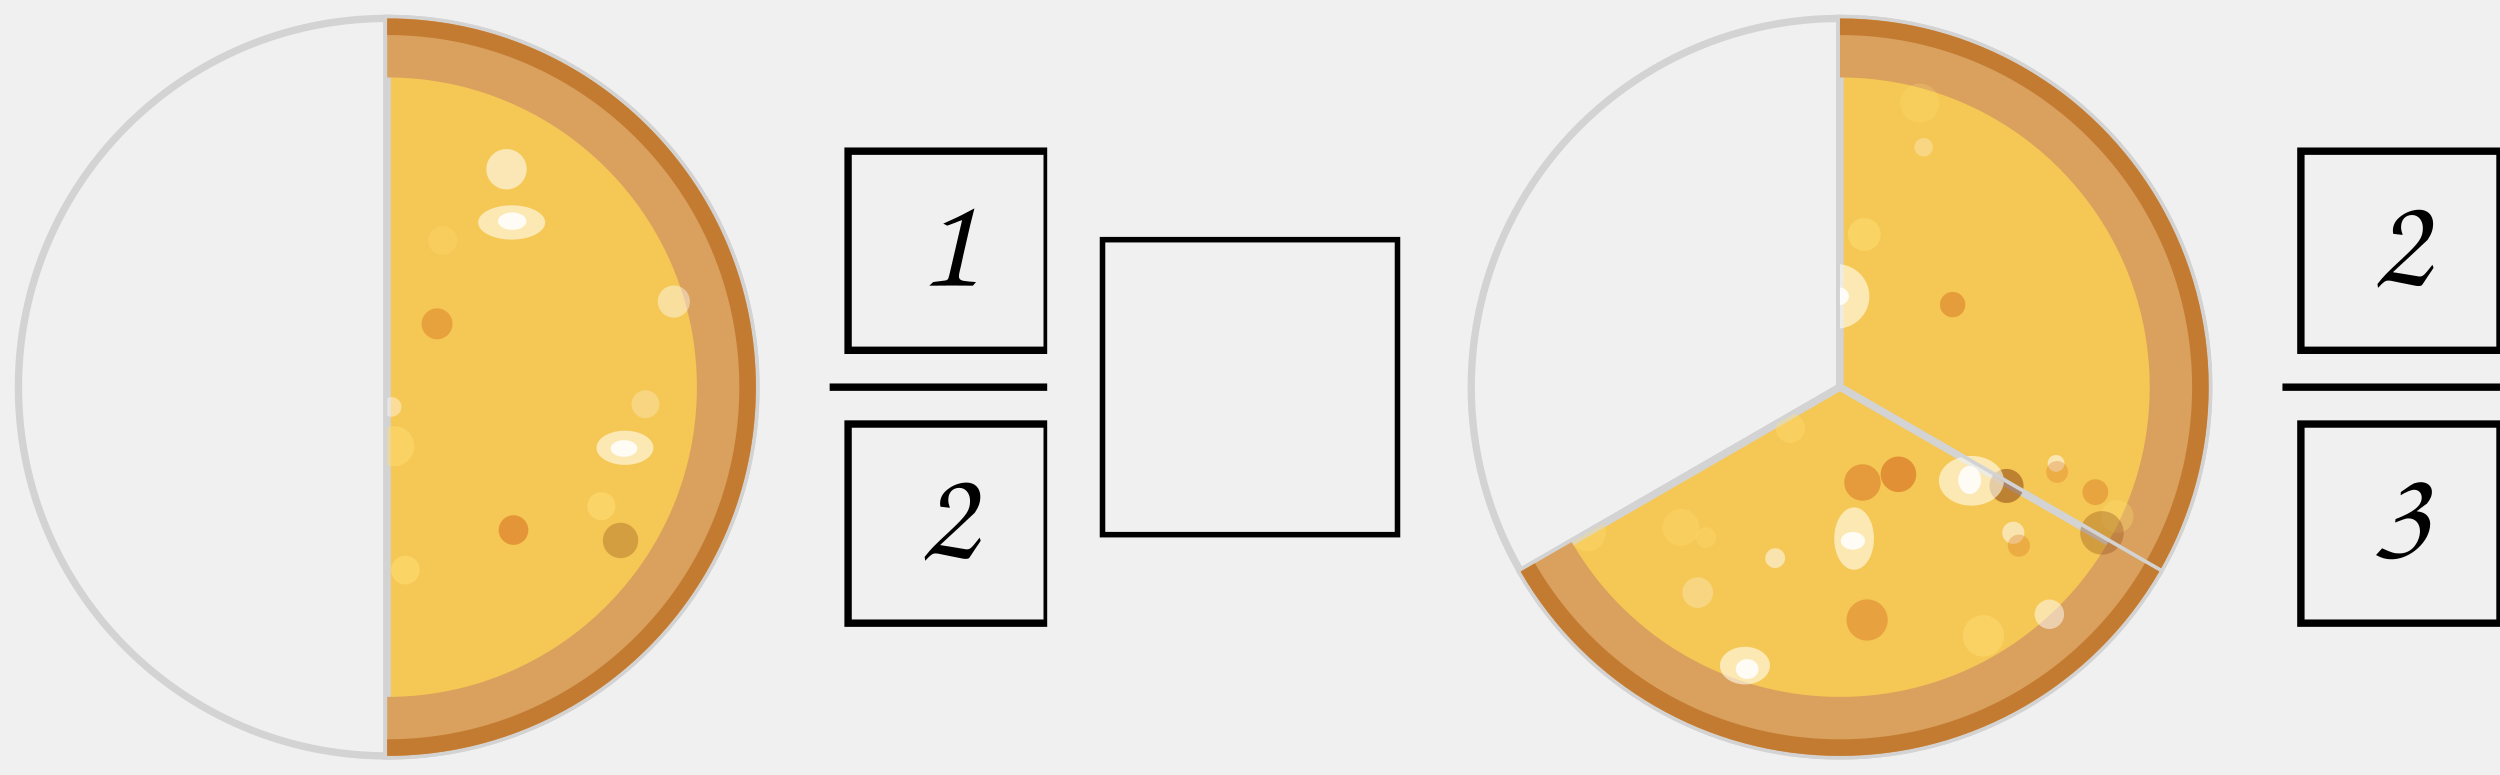
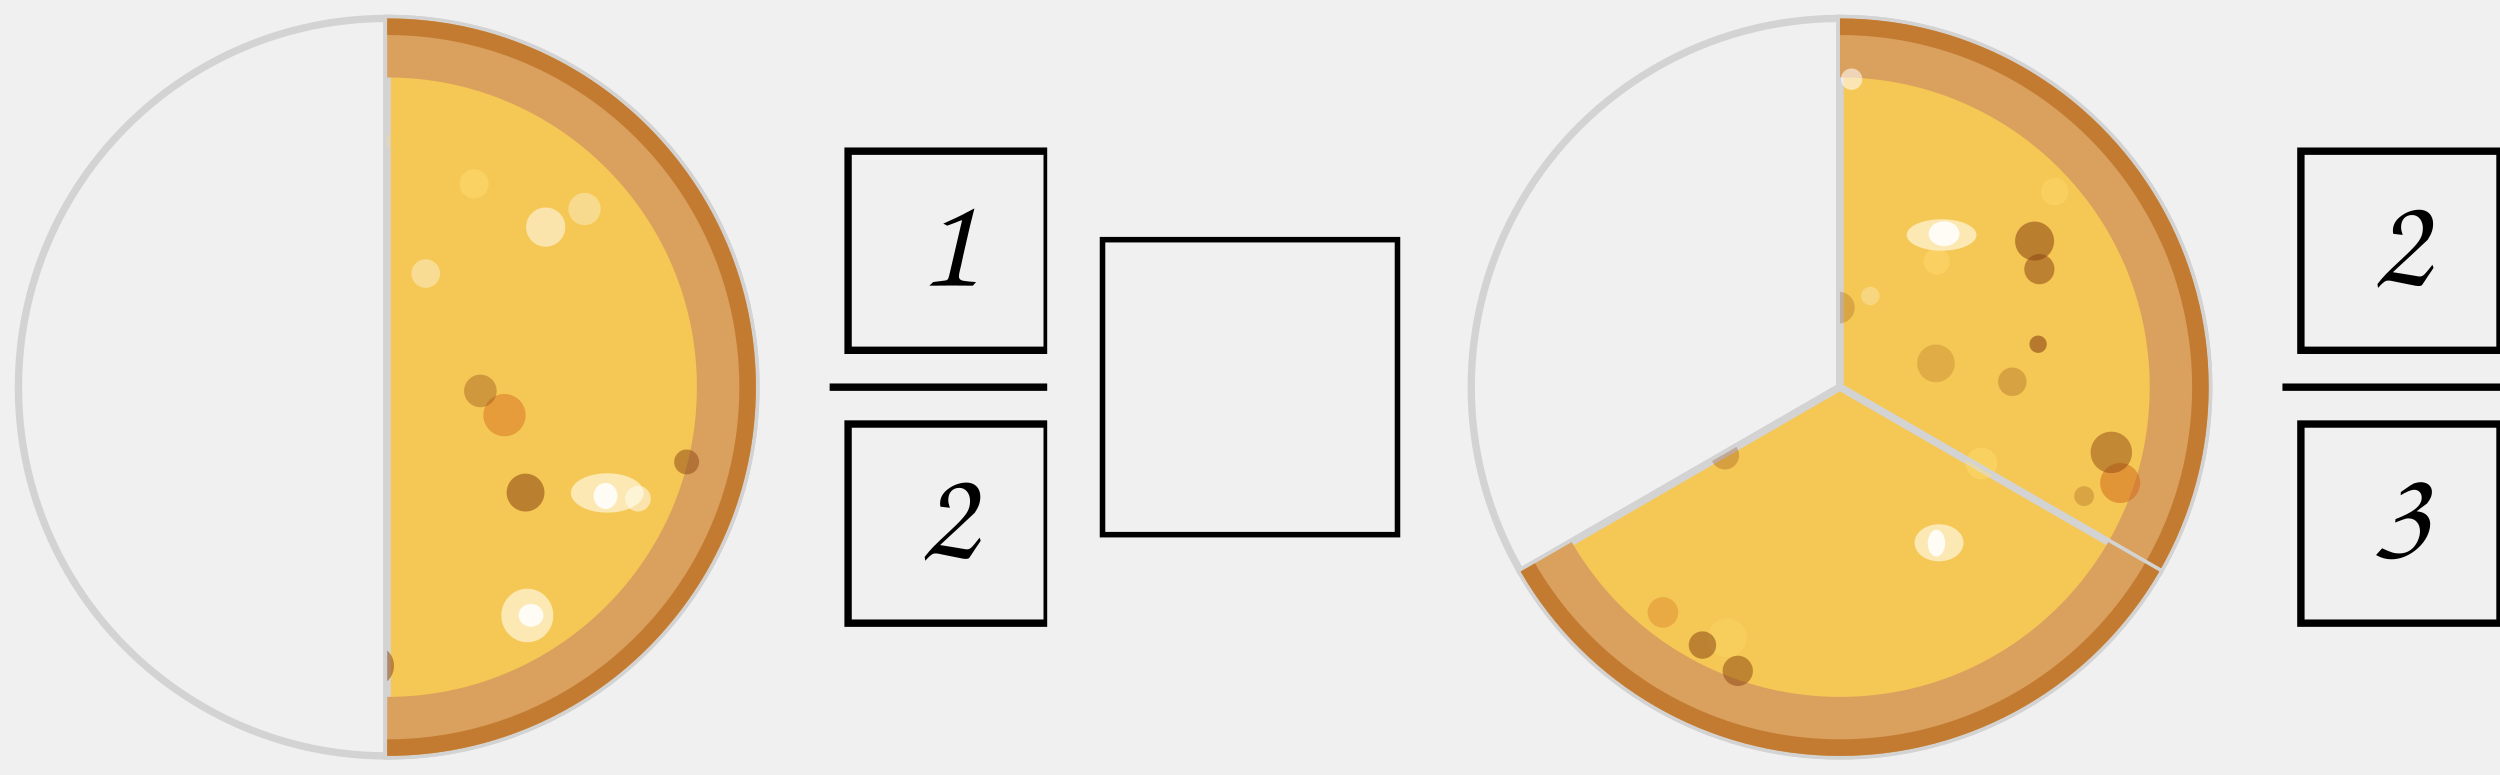
<svg xmlns="http://www.w3.org/2000/svg" xmlns:xlink="http://www.w3.org/1999/xlink" width="678.0" height="210.0">
  <svg x="0.0" y="0.0" width="284.0" height="210.0" viewBox="0 0 284.0 210">
    <defs>
-       <clipPath id="clip-4530514160-4530922320">
+       <clipPath id="clip-4532193808-4467286480">
        <path d="M105.0,105.0 L105.0,5.0 A100,100,0,0,1,105.0,205.0 Z" fill="none" />
      </clipPath>
    </defs>
    <g>
      <path d="M105.0,105.0 L105.0,5.0 A100,100,0,0,1,105.0,205.0 Z" fill="none" stroke="lightgray" stroke-width="2" />
      <path d="M105.0,105.0 L105.0,205.0 A100,100,0,0,1,105,5.0 Z" fill="none" stroke="lightgray" stroke-width="2" />
      <path d="M105.0,105.0 L105.0,5.0 A100,100,0,0,1,105.0,205.0 Z" fill="#F5C754" stroke="lightgray" stroke-width="2" />
-       <use xlink:href="#clip-4530514160-4530922320" />
-       <g clip-path="url(#clip-4530514160-4530922320)">
+       <use xlink:href="#clip-4532193808-4467286480" />
+       <g clip-path="url(#clip-4532193808-4467286480)">
        <circle cx="105.0" cy="105.0" r="92" stroke="#DAA05D" stroke-width="16" fill="none" />
        <circle cx="105.0" cy="105.0" r="98" stroke="#C37B32" stroke-width="5" fill="none" />
-         <circle cx="42.891" cy="76.29" r="4.436" fill="#D2691E" fill-opacity="0.392" />
-         <circle cx="139.258" cy="143.754" r="4.025" fill="#D2691E" fill-opacity="0.527" />
-         <circle cx="163.085" cy="137.278" r="3.823" fill="#FFDE75" fill-opacity="0.546" />
-         <circle cx="137.366" cy="45.899" r="5.474" fill="#FFFFFF" fill-opacity="0.57" />
-         <circle cx="85.627" cy="135.183" r="4.881" fill="#FFFFFF" fill-opacity="0.558" />
-         <circle cx="106.211" cy="110.348" r="2.664" fill="#FFFFFF" fill-opacity="0.397" />
-         <circle cx="109.943" cy="154.6" r="3.896" fill="#FFDE75" fill-opacity="0.568" />
-         <circle cx="182.746" cy="81.778" r="4.361" fill="#FFFFFF" fill-opacity="0.426" />
-         <circle cx="120.047" cy="65.23" r="3.93" fill="#FFDE75" fill-opacity="0.276" />
-         <circle cx="118.534" cy="87.822" r="4.2" fill="#D2691E" fill-opacity="0.392" />
-         <circle cx="175.047" cy="109.616" r="3.781" fill="#FFFFFF" fill-opacity="0.262" />
-         <circle cx="168.295" cy="146.567" r="4.796" fill="#8B4513" fill-opacity="0.314" />
-         <circle cx="106.941" cy="121.019" r="5.426" fill="#FFDE75" fill-opacity="0.466" />
-         <circle cx="55.562" cy="167.271" r="2.733" fill="#8B4513" fill-opacity="0.41" />
-         <circle cx="74.982" cy="106.778" r="4.649" fill="#D2691E" fill-opacity="0.395" />
-         <ellipse cx="42.8" cy="99.264" rx="9.864" ry="6.877" fill="#FFFDF0" fill-opacity="0.6" />
-         <ellipse cx="42.25" cy="98.977" rx="3.684" ry="3.142" fill="#FFFFFF" fill-opacity="0.85" />
-         <ellipse cx="169.488" cy="121.44" rx="7.718" ry="4.64" fill="#FFFDF0" fill-opacity="0.6" />
-         <ellipse cx="169.243" cy="121.615" rx="3.629" ry="2.257" fill="#FFFFFF" fill-opacity="0.85" />
-         <ellipse cx="138.763" cy="60.332" rx="9.09" ry="4.652" fill="#FFFDF0" fill-opacity="0.6" />
-         <ellipse cx="138.91" cy="59.975" rx="3.861" ry="2.373" fill="#FFFFFF" fill-opacity="0.85" />
+         <circle cx="186.212" cy="125.281" r="3.388" fill="#8B4513" fill-opacity="0.503" />
+         <circle cx="142.527" cy="133.587" r="5.136" fill="#8B4513" fill-opacity="0.544" />
+         <circle cx="75.841" cy="163.242" r="3.667" fill="#8B4513" fill-opacity="0.328" />
+         <circle cx="158.532" cy="56.68" r="4.379" fill="#FFFFFF" fill-opacity="0.337" />
+         <circle cx="101.746" cy="38.353" r="3.964" fill="#FFDE75" fill-opacity="0.381" />
+         <circle cx="136.815" cy="112.579" r="5.737" fill="#D2691E" fill-opacity="0.452" />
+         <circle cx="147.989" cy="61.591" r="5.318" fill="#FFFFFF" fill-opacity="0.514" />
+         <circle cx="115.458" cy="74.19" r="3.884" fill="#FFFFFF" fill-opacity="0.374" />
+         <circle cx="130.277" cy="106.019" r="4.42" fill="#8B4513" fill-opacity="0.361" />
+         <circle cx="128.571" cy="49.846" r="3.96" fill="#FFDE75" fill-opacity="0.477" />
+         <circle cx="101.233" cy="180.571" r="5.63" fill="#8B4513" fill-opacity="0.525" />
+         <circle cx="64.549" cy="71.472" r="5.602" fill="#8B4513" fill-opacity="0.395" />
+         <circle cx="173.024" cy="135.24" r="3.489" fill="#FFFFFF" fill-opacity="0.515" />
+         <circle cx="56.255" cy="101.756" r="4.222" fill="#FFFFFF" fill-opacity="0.225" />
+         <circle cx="55.768" cy="70.577" r="3.886" fill="#FFDE75" fill-opacity="0.515" />
+         <ellipse cx="143.009" cy="166.917" rx="7.058" ry="7.261" fill="#FFFDF0" fill-opacity="0.6" />
+         <ellipse cx="144.002" cy="166.875" rx="3.376" ry="3.097" fill="#FFFFFF" fill-opacity="0.85" />
+         <ellipse cx="164.705" cy="133.687" rx="9.882" ry="5.34" fill="#FFFDF0" fill-opacity="0.6" />
+         <ellipse cx="164.227" cy="134.501" rx="3.242" ry="3.542" fill="#FFFFFF" fill-opacity="0.85" />
+         <ellipse cx="74.72" cy="59.922" rx="5.877" ry="7.343" fill="#FFFDF0" fill-opacity="0.6" />
+         <ellipse cx="75.254" cy="60.096" rx="2.019" ry="2.514" fill="#FFFFFF" fill-opacity="0.85" />
      </g>
      <rect x="230.0" y="41.0" width="54.0" height="54.0" fill="none" stroke="black" stroke-width="2" />
      <rect x="230.0" y="115.0" width="54.0" height="54.0" fill="none" stroke="black" stroke-width="2" />
      <path d="M225.0,105.0 L289.0,105.0" stroke="black" stroke-width="2" />
      <text x="257.0" y="68.0" font-size="36" font-family="Comic Sans MS, Comic Sans, cursive" dominant-baseline="middle" fill="black" text-anchor="middle">1</text>
      <text x="257.0" y="142.0" font-size="36" font-family="Comic Sans MS, Comic Sans, cursive" dominant-baseline="middle" fill="black" text-anchor="middle">2</text>
    </g>
  </svg>
  <rect x="299.0" y="65.0" width="80" height="80" fill="none" stroke="black" stroke-width="1.5" />
  <svg x="394.0" y="0.0" width="284.0" height="210.0" viewBox="0 0 284.0 210">
    <defs>
-       <clipPath id="clip-4518542032-4530914128">
+       <clipPath id="clip-4467874448-4532375632">
        <path d="M105.0,105.0 L105.0,5.0 A100,100,0,0,1,191.603,155.0 Z" fill="none" />
      </clipPath>
-       <clipPath id="clip-4518542032-4530928080">
+       <clipPath id="clip-4467874448-4532377296">
        <path d="M105.0,105.0 L191.603,155.0 A100,100,0,0,1,18.397,155.0 Z" fill="none" />
      </clipPath>
    </defs>
    <g>
      <path d="M105.0,105.0 L105.0,5.0 A100,100,0,0,1,191.603,155.0 Z" fill="none" stroke="lightgray" stroke-width="2" />
      <path d="M105.0,105.0 L191.603,155.0 A100,100,0,0,1,18.397,155.0 Z" fill="none" stroke="lightgray" stroke-width="2" />
      <path d="M105.0,105.0 L18.397,155.0 A100,100,0,0,1,105,5.0 Z" fill="none" stroke="lightgray" stroke-width="2" />
      <path d="M105.0,105.0 L105.0,5.0 A100,100,0,0,1,191.603,155.0 Z" fill="#F5C754" stroke="lightgray" stroke-width="2" />
-       <use xlink:href="#clip-4518542032-4530914128" />
-       <g clip-path="url(#clip-4518542032-4530914128)">
+       <use xlink:href="#clip-4467874448-4532375632" />
+       <g clip-path="url(#clip-4467874448-4532375632)">
        <circle cx="105.0" cy="105.0" r="92" stroke="#DAA05D" stroke-width="16" fill="none" />
        <circle cx="105.0" cy="105.0" r="98" stroke="#C37B32" stroke-width="5" fill="none" />
-         <circle cx="150.169" cy="131.787" r="4.622" fill="#8B4513" fill-opacity="0.529" />
-         <circle cx="163.606" cy="125.665" r="2.283" fill="#FFFFFF" fill-opacity="0.546" />
-         <circle cx="152.01" cy="144.485" r="3.01" fill="#FFFFFF" fill-opacity="0.521" />
-         <circle cx="111.588" cy="63.584" r="4.448" fill="#FFDE75" fill-opacity="0.518" />
-         <circle cx="87.427" cy="151.366" r="2.689" fill="#FFFFFF" fill-opacity="0.517" />
-         <circle cx="47.552" cy="58.71" r="2.836" fill="#8B4513" fill-opacity="0.5" />
-         <circle cx="61.856" cy="143.028" r="4.989" fill="#FFDE75" fill-opacity="0.311" />
-         <circle cx="120.867" cy="128.629" r="4.822" fill="#D2691E" fill-opacity="0.578" />
-         <circle cx="153.511" cy="147.983" r="3.014" fill="#D2691E" fill-opacity="0.286" />
-         <circle cx="180.181" cy="140.064" r="4.443" fill="#FFDE75" fill-opacity="0.302" />
-         <circle cx="176.058" cy="144.516" r="5.897" fill="#8B4513" fill-opacity="0.321" />
-         <circle cx="161.793" cy="166.585" r="3.993" fill="#FFFFFF" fill-opacity="0.495" />
-         <circle cx="30.093" cy="85.574" r="3.882" fill="#FFFFFF" fill-opacity="0.467" />
-         <circle cx="66.418" cy="160.716" r="4.168" fill="#FFFFFF" fill-opacity="0.257" />
-         <circle cx="80.539" cy="33.282" r="2.28" fill="#FFFFFF" fill-opacity="0.518" />
-         <circle cx="68.622" cy="145.8" r="2.789" fill="#FFDE75" fill-opacity="0.329" />
-         <circle cx="54.415" cy="106.79" r="3.503" fill="#FFDE75" fill-opacity="0.388" />
-         <circle cx="127.693" cy="39.924" r="2.51" fill="#FFFFFF" fill-opacity="0.274" />
-         <circle cx="135.554" cy="82.606" r="3.451" fill="#D2691E" fill-opacity="0.434" />
-         <circle cx="143.899" cy="172.45" r="5.622" fill="#FFDE75" fill-opacity="0.479" />
-         <circle cx="81.798" cy="74.393" r="4.978" fill="#FFFFFF" fill-opacity="0.517" />
-         <circle cx="36.508" cy="144.49" r="5.001" fill="#FFDE75" fill-opacity="0.323" />
-         <circle cx="99.987" cy="44.473" r="4.021" fill="#D2691E" fill-opacity="0.329" />
-         <circle cx="174.27" cy="133.47" r="3.503" fill="#D2691E" fill-opacity="0.364" />
-         <circle cx="112.368" cy="168.144" r="5.594" fill="#D2691E" fill-opacity="0.402" />
-         <circle cx="163.897" cy="127.991" r="2.971" fill="#D2691E" fill-opacity="0.285" />
-         <circle cx="111.107" cy="130.847" r="4.948" fill="#D2691E" fill-opacity="0.467" />
-         <circle cx="126.633" cy="27.991" r="5.321" fill="#FFDE75" fill-opacity="0.23" />
-         <circle cx="91.551" cy="116.109" r="3.976" fill="#FFDE75" fill-opacity="0.377" />
-         <circle cx="61.982" cy="65.189" r="3.194" fill="#8B4513" fill-opacity="0.427" />
-         <ellipse cx="104.134" cy="80.367" rx="8.844" ry="8.749" fill="#FFFDF0" fill-opacity="0.6" />
-         <ellipse cx="104.865" cy="80.353" rx="2.563" ry="2.374" fill="#FFFFFF" fill-opacity="0.85" />
-         <ellipse cx="79.237" cy="180.515" rx="6.791" ry="5.106" fill="#FFFDF0" fill-opacity="0.6" />
-         <ellipse cx="79.83" cy="181.446" rx="3.108" ry="2.709" fill="#FFFFFF" fill-opacity="0.85" />
-         <ellipse cx="48.929" cy="60.314" rx="5.101" ry="5.244" fill="#FFFDF0" fill-opacity="0.6" />
-         <ellipse cx="49.621" cy="60.241" rx="2.263" ry="3.013" fill="#FFFFFF" fill-opacity="0.85" />
-         <ellipse cx="108.832" cy="146.067" rx="5.385" ry="8.458" fill="#FFFDF0" fill-opacity="0.6" />
-         <ellipse cx="108.501" cy="146.666" rx="3.289" ry="2.404" fill="#FFFFFF" fill-opacity="0.85" />
-         <ellipse cx="140.639" cy="130.388" rx="8.818" ry="6.746" fill="#FFFDF0" fill-opacity="0.6" />
-         <ellipse cx="140.168" cy="130.172" rx="3.093" ry="3.823" fill="#FFFFFF" fill-opacity="0.85" />
-         <ellipse cx="65.634" cy="67.443" rx="9.463" ry="6.717" fill="#FFFDF0" fill-opacity="0.6" />
-         <ellipse cx="66.359" cy="66.775" rx="3.507" ry="3.063" fill="#FFFFFF" fill-opacity="0.85" />
+         <circle cx="131.221" cy="70.921" r="3.591" fill="#FFDE75" fill-opacity="0.385" />
+         <circle cx="104.693" cy="83.411" r="4.299" fill="#8B4513" fill-opacity="0.254" />
+         <circle cx="45.432" cy="53.545" r="4.549" fill="#D2691E" fill-opacity="0.474" />
+         <circle cx="131.03" cy="98.546" r="5.107" fill="#8B4513" fill-opacity="0.205" />
+         <circle cx="157.781" cy="65.385" r="5.293" fill="#8B4513" fill-opacity="0.557" />
+         <circle cx="69.047" cy="119.921" r="5.034" fill="#D2691E" fill-opacity="0.449" />
+         <circle cx="77.281" cy="181.939" r="4.105" fill="#8B4513" fill-opacity="0.512" />
+         <circle cx="143.368" cy="125.693" r="4.283" fill="#FFDE75" fill-opacity="0.406" />
+         <circle cx="77.544" cy="81.569" r="2.517" fill="#8B4513" fill-opacity="0.519" />
+         <circle cx="85.366" cy="58.658" r="3.909" fill="#FFFFFF" fill-opacity="0.3" />
+         <circle cx="74.424" cy="172.957" r="5.296" fill="#FFDE75" fill-opacity="0.238" />
+         <circle cx="96.263" cy="59.368" r="2.868" fill="#8B4513" fill-opacity="0.456" />
+         <circle cx="108.149" cy="21.469" r="2.908" fill="#FFFFFF" fill-opacity="0.557" />
+         <circle cx="47.102" cy="123.825" r="4.484" fill="#FFDE75" fill-opacity="0.548" />
+         <circle cx="43.203" cy="59.673" r="5.849" fill="#8B4513" fill-opacity="0.24" />
+         <circle cx="151.741" cy="103.535" r="3.872" fill="#8B4513" fill-opacity="0.282" />
+         <circle cx="171.206" cy="134.541" r="2.693" fill="#8B4513" fill-opacity="0.262" />
+         <circle cx="83.337" cy="50.41" r="5.695" fill="#FFDE75" fill-opacity="0.363" />
+         <circle cx="56.995" cy="166.084" r="4.163" fill="#D2691E" fill-opacity="0.293" />
+         <circle cx="90.874" cy="91.198" r="2.78" fill="#FFDE75" fill-opacity="0.257" />
+         <circle cx="95.79" cy="101.418" r="3.366" fill="#FFDE75" fill-opacity="0.506" />
+         <circle cx="73.816" cy="123.479" r="3.84" fill="#8B4513" fill-opacity="0.294" />
+         <circle cx="73.132" cy="69.811" r="3.374" fill="#FFFFFF" fill-opacity="0.25" />
+         <circle cx="180.985" cy="130.999" r="5.425" fill="#D2691E" fill-opacity="0.525" />
+         <circle cx="113.237" cy="80.267" r="2.505" fill="#FFFFFF" fill-opacity="0.25" />
+         <circle cx="67.705" cy="174.943" r="3.729" fill="#8B4513" fill-opacity="0.529" />
+         <circle cx="158.738" cy="93.354" r="2.355" fill="#8B4513" fill-opacity="0.595" />
+         <circle cx="178.593" cy="122.692" r="5.621" fill="#8B4513" fill-opacity="0.481" />
+         <circle cx="159.079" cy="72.998" r="4.096" fill="#8B4513" fill-opacity="0.524" />
+         <circle cx="163.249" cy="51.993" r="3.726" fill="#FFDE75" fill-opacity="0.4" />
+         <ellipse cx="32.806" cy="79.018" rx="5.777" ry="4.921" fill="#FFFDF0" fill-opacity="0.6" />
+         <ellipse cx="32.469" cy="79.613" rx="4.487" ry="2.052" fill="#FFFFFF" fill-opacity="0.85" />
+         <ellipse cx="131.872" cy="147.203" rx="6.645" ry="5.03" fill="#FFFDF0" fill-opacity="0.6" />
+         <ellipse cx="131.168" cy="147.311" rx="2.371" ry="3.648" fill="#FFFFFF" fill-opacity="0.85" />
+         <ellipse cx="132.56" cy="63.723" rx="9.46" ry="4.267" fill="#FFFDF0" fill-opacity="0.6" />
+         <ellipse cx="133.227" cy="63.387" rx="4.195" ry="3.381" fill="#FFFFFF" fill-opacity="0.85" />
+         <ellipse cx="54.883" cy="121.622" rx="6.655" ry="4.571" fill="#FFFDF0" fill-opacity="0.6" />
+         <ellipse cx="55.006" cy="121.39" rx="2.872" ry="2.924" fill="#FFFFFF" fill-opacity="0.85" />
+         <ellipse cx="56.743" cy="65.739" rx="5.578" ry="8.83" fill="#FFFDF0" fill-opacity="0.6" />
+         <ellipse cx="57.499" cy="65.363" rx="3.057" ry="3.604" fill="#FFFFFF" fill-opacity="0.85" />
+         <ellipse cx="46.148" cy="101.57" rx="6.344" ry="5.239" fill="#FFFDF0" fill-opacity="0.6" />
+         <ellipse cx="45.753" cy="101.933" rx="2.112" ry="2.103" fill="#FFFFFF" fill-opacity="0.85" />
      </g>
      <path d="M105.0,105.0 L191.603,155.0 A100,100,0,0,1,18.397,155.0 Z" fill="#F5C754" stroke="lightgray" stroke-width="2" />
-       <use xlink:href="#clip-4518542032-4530928080" />
-       <g clip-path="url(#clip-4518542032-4530928080)">
+       <use xlink:href="#clip-4467874448-4532377296" />
+       <g clip-path="url(#clip-4467874448-4532377296)">
        <circle cx="105.0" cy="105.0" r="92" stroke="#DAA05D" stroke-width="16" fill="none" />
        <circle cx="105.0" cy="105.0" r="98" stroke="#C37B32" stroke-width="5" fill="none" />
-         <circle cx="150.169" cy="131.787" r="4.622" fill="#8B4513" fill-opacity="0.529" />
-         <circle cx="163.606" cy="125.665" r="2.283" fill="#FFFFFF" fill-opacity="0.546" />
-         <circle cx="152.01" cy="144.485" r="3.01" fill="#FFFFFF" fill-opacity="0.521" />
-         <circle cx="111.588" cy="63.584" r="4.448" fill="#FFDE75" fill-opacity="0.518" />
-         <circle cx="87.427" cy="151.366" r="2.689" fill="#FFFFFF" fill-opacity="0.517" />
-         <circle cx="47.552" cy="58.71" r="2.836" fill="#8B4513" fill-opacity="0.5" />
-         <circle cx="61.856" cy="143.028" r="4.989" fill="#FFDE75" fill-opacity="0.311" />
-         <circle cx="120.867" cy="128.629" r="4.822" fill="#D2691E" fill-opacity="0.578" />
-         <circle cx="153.511" cy="147.983" r="3.014" fill="#D2691E" fill-opacity="0.286" />
-         <circle cx="180.181" cy="140.064" r="4.443" fill="#FFDE75" fill-opacity="0.302" />
-         <circle cx="176.058" cy="144.516" r="5.897" fill="#8B4513" fill-opacity="0.321" />
-         <circle cx="161.793" cy="166.585" r="3.993" fill="#FFFFFF" fill-opacity="0.495" />
-         <circle cx="30.093" cy="85.574" r="3.882" fill="#FFFFFF" fill-opacity="0.467" />
-         <circle cx="66.418" cy="160.716" r="4.168" fill="#FFFFFF" fill-opacity="0.257" />
-         <circle cx="80.539" cy="33.282" r="2.28" fill="#FFFFFF" fill-opacity="0.518" />
-         <circle cx="68.622" cy="145.8" r="2.789" fill="#FFDE75" fill-opacity="0.329" />
-         <circle cx="54.415" cy="106.79" r="3.503" fill="#FFDE75" fill-opacity="0.388" />
-         <circle cx="127.693" cy="39.924" r="2.51" fill="#FFFFFF" fill-opacity="0.274" />
-         <circle cx="135.554" cy="82.606" r="3.451" fill="#D2691E" fill-opacity="0.434" />
-         <circle cx="143.899" cy="172.45" r="5.622" fill="#FFDE75" fill-opacity="0.479" />
-         <circle cx="81.798" cy="74.393" r="4.978" fill="#FFFFFF" fill-opacity="0.517" />
-         <circle cx="36.508" cy="144.49" r="5.001" fill="#FFDE75" fill-opacity="0.323" />
-         <circle cx="99.987" cy="44.473" r="4.021" fill="#D2691E" fill-opacity="0.329" />
-         <circle cx="174.27" cy="133.47" r="3.503" fill="#D2691E" fill-opacity="0.364" />
-         <circle cx="112.368" cy="168.144" r="5.594" fill="#D2691E" fill-opacity="0.402" />
-         <circle cx="163.897" cy="127.991" r="2.971" fill="#D2691E" fill-opacity="0.285" />
-         <circle cx="111.107" cy="130.847" r="4.948" fill="#D2691E" fill-opacity="0.467" />
-         <circle cx="126.633" cy="27.991" r="5.321" fill="#FFDE75" fill-opacity="0.23" />
-         <circle cx="91.551" cy="116.109" r="3.976" fill="#FFDE75" fill-opacity="0.377" />
-         <circle cx="61.982" cy="65.189" r="3.194" fill="#8B4513" fill-opacity="0.427" />
-         <ellipse cx="104.134" cy="80.367" rx="8.844" ry="8.749" fill="#FFFDF0" fill-opacity="0.6" />
-         <ellipse cx="104.865" cy="80.353" rx="2.563" ry="2.374" fill="#FFFFFF" fill-opacity="0.85" />
-         <ellipse cx="79.237" cy="180.515" rx="6.791" ry="5.106" fill="#FFFDF0" fill-opacity="0.6" />
-         <ellipse cx="79.83" cy="181.446" rx="3.108" ry="2.709" fill="#FFFFFF" fill-opacity="0.85" />
-         <ellipse cx="48.929" cy="60.314" rx="5.101" ry="5.244" fill="#FFFDF0" fill-opacity="0.6" />
-         <ellipse cx="49.621" cy="60.241" rx="2.263" ry="3.013" fill="#FFFFFF" fill-opacity="0.85" />
-         <ellipse cx="108.832" cy="146.067" rx="5.385" ry="8.458" fill="#FFFDF0" fill-opacity="0.6" />
-         <ellipse cx="108.501" cy="146.666" rx="3.289" ry="2.404" fill="#FFFFFF" fill-opacity="0.85" />
-         <ellipse cx="140.639" cy="130.388" rx="8.818" ry="6.746" fill="#FFFDF0" fill-opacity="0.6" />
-         <ellipse cx="140.168" cy="130.172" rx="3.093" ry="3.823" fill="#FFFFFF" fill-opacity="0.85" />
-         <ellipse cx="65.634" cy="67.443" rx="9.463" ry="6.717" fill="#FFFDF0" fill-opacity="0.6" />
-         <ellipse cx="66.359" cy="66.775" rx="3.507" ry="3.063" fill="#FFFFFF" fill-opacity="0.85" />
+         <circle cx="131.221" cy="70.921" r="3.591" fill="#FFDE75" fill-opacity="0.385" />
+         <circle cx="104.693" cy="83.411" r="4.299" fill="#8B4513" fill-opacity="0.254" />
+         <circle cx="45.432" cy="53.545" r="4.549" fill="#D2691E" fill-opacity="0.474" />
+         <circle cx="131.03" cy="98.546" r="5.107" fill="#8B4513" fill-opacity="0.205" />
+         <circle cx="157.781" cy="65.385" r="5.293" fill="#8B4513" fill-opacity="0.557" />
+         <circle cx="69.047" cy="119.921" r="5.034" fill="#D2691E" fill-opacity="0.449" />
+         <circle cx="77.281" cy="181.939" r="4.105" fill="#8B4513" fill-opacity="0.512" />
+         <circle cx="143.368" cy="125.693" r="4.283" fill="#FFDE75" fill-opacity="0.406" />
+         <circle cx="77.544" cy="81.569" r="2.517" fill="#8B4513" fill-opacity="0.519" />
+         <circle cx="85.366" cy="58.658" r="3.909" fill="#FFFFFF" fill-opacity="0.3" />
+         <circle cx="74.424" cy="172.957" r="5.296" fill="#FFDE75" fill-opacity="0.238" />
+         <circle cx="96.263" cy="59.368" r="2.868" fill="#8B4513" fill-opacity="0.456" />
+         <circle cx="108.149" cy="21.469" r="2.908" fill="#FFFFFF" fill-opacity="0.557" />
+         <circle cx="47.102" cy="123.825" r="4.484" fill="#FFDE75" fill-opacity="0.548" />
+         <circle cx="43.203" cy="59.673" r="5.849" fill="#8B4513" fill-opacity="0.24" />
+         <circle cx="151.741" cy="103.535" r="3.872" fill="#8B4513" fill-opacity="0.282" />
+         <circle cx="171.206" cy="134.541" r="2.693" fill="#8B4513" fill-opacity="0.262" />
+         <circle cx="83.337" cy="50.41" r="5.695" fill="#FFDE75" fill-opacity="0.363" />
+         <circle cx="56.995" cy="166.084" r="4.163" fill="#D2691E" fill-opacity="0.293" />
+         <circle cx="90.874" cy="91.198" r="2.78" fill="#FFDE75" fill-opacity="0.257" />
+         <circle cx="95.79" cy="101.418" r="3.366" fill="#FFDE75" fill-opacity="0.506" />
+         <circle cx="73.816" cy="123.479" r="3.84" fill="#8B4513" fill-opacity="0.294" />
+         <circle cx="73.132" cy="69.811" r="3.374" fill="#FFFFFF" fill-opacity="0.25" />
+         <circle cx="180.985" cy="130.999" r="5.425" fill="#D2691E" fill-opacity="0.525" />
+         <circle cx="113.237" cy="80.267" r="2.505" fill="#FFFFFF" fill-opacity="0.25" />
+         <circle cx="67.705" cy="174.943" r="3.729" fill="#8B4513" fill-opacity="0.529" />
+         <circle cx="158.738" cy="93.354" r="2.355" fill="#8B4513" fill-opacity="0.595" />
+         <circle cx="178.593" cy="122.692" r="5.621" fill="#8B4513" fill-opacity="0.481" />
+         <circle cx="159.079" cy="72.998" r="4.096" fill="#8B4513" fill-opacity="0.524" />
+         <circle cx="163.249" cy="51.993" r="3.726" fill="#FFDE75" fill-opacity="0.4" />
+         <ellipse cx="32.806" cy="79.018" rx="5.777" ry="4.921" fill="#FFFDF0" fill-opacity="0.6" />
+         <ellipse cx="32.469" cy="79.613" rx="4.487" ry="2.052" fill="#FFFFFF" fill-opacity="0.85" />
+         <ellipse cx="131.872" cy="147.203" rx="6.645" ry="5.03" fill="#FFFDF0" fill-opacity="0.6" />
+         <ellipse cx="131.168" cy="147.311" rx="2.371" ry="3.648" fill="#FFFFFF" fill-opacity="0.85" />
+         <ellipse cx="132.56" cy="63.723" rx="9.46" ry="4.267" fill="#FFFDF0" fill-opacity="0.6" />
+         <ellipse cx="133.227" cy="63.387" rx="4.195" ry="3.381" fill="#FFFFFF" fill-opacity="0.85" />
+         <ellipse cx="54.883" cy="121.622" rx="6.655" ry="4.571" fill="#FFFDF0" fill-opacity="0.6" />
+         <ellipse cx="55.006" cy="121.39" rx="2.872" ry="2.924" fill="#FFFFFF" fill-opacity="0.85" />
+         <ellipse cx="56.743" cy="65.739" rx="5.578" ry="8.83" fill="#FFFDF0" fill-opacity="0.6" />
+         <ellipse cx="57.499" cy="65.363" rx="3.057" ry="3.604" fill="#FFFFFF" fill-opacity="0.85" />
+         <ellipse cx="46.148" cy="101.57" rx="6.344" ry="5.239" fill="#FFFDF0" fill-opacity="0.6" />
+         <ellipse cx="45.753" cy="101.933" rx="2.112" ry="2.103" fill="#FFFFFF" fill-opacity="0.85" />
      </g>
      <rect x="230.0" y="41.0" width="54.0" height="54.0" fill="none" stroke="black" stroke-width="2" />
      <rect x="230.0" y="115.0" width="54.0" height="54.0" fill="none" stroke="black" stroke-width="2" />
      <path d="M225.0,105.0 L289.0,105.0" stroke="black" stroke-width="2" />
      <text x="257.0" y="68.0" font-size="36" font-family="Comic Sans MS, Comic Sans, cursive" dominant-baseline="middle" fill="black" text-anchor="middle">2</text>
      <text x="257.0" y="142.0" font-size="36" font-family="Comic Sans MS, Comic Sans, cursive" dominant-baseline="middle" fill="black" text-anchor="middle">3</text>
    </g>
  </svg>
</svg>
